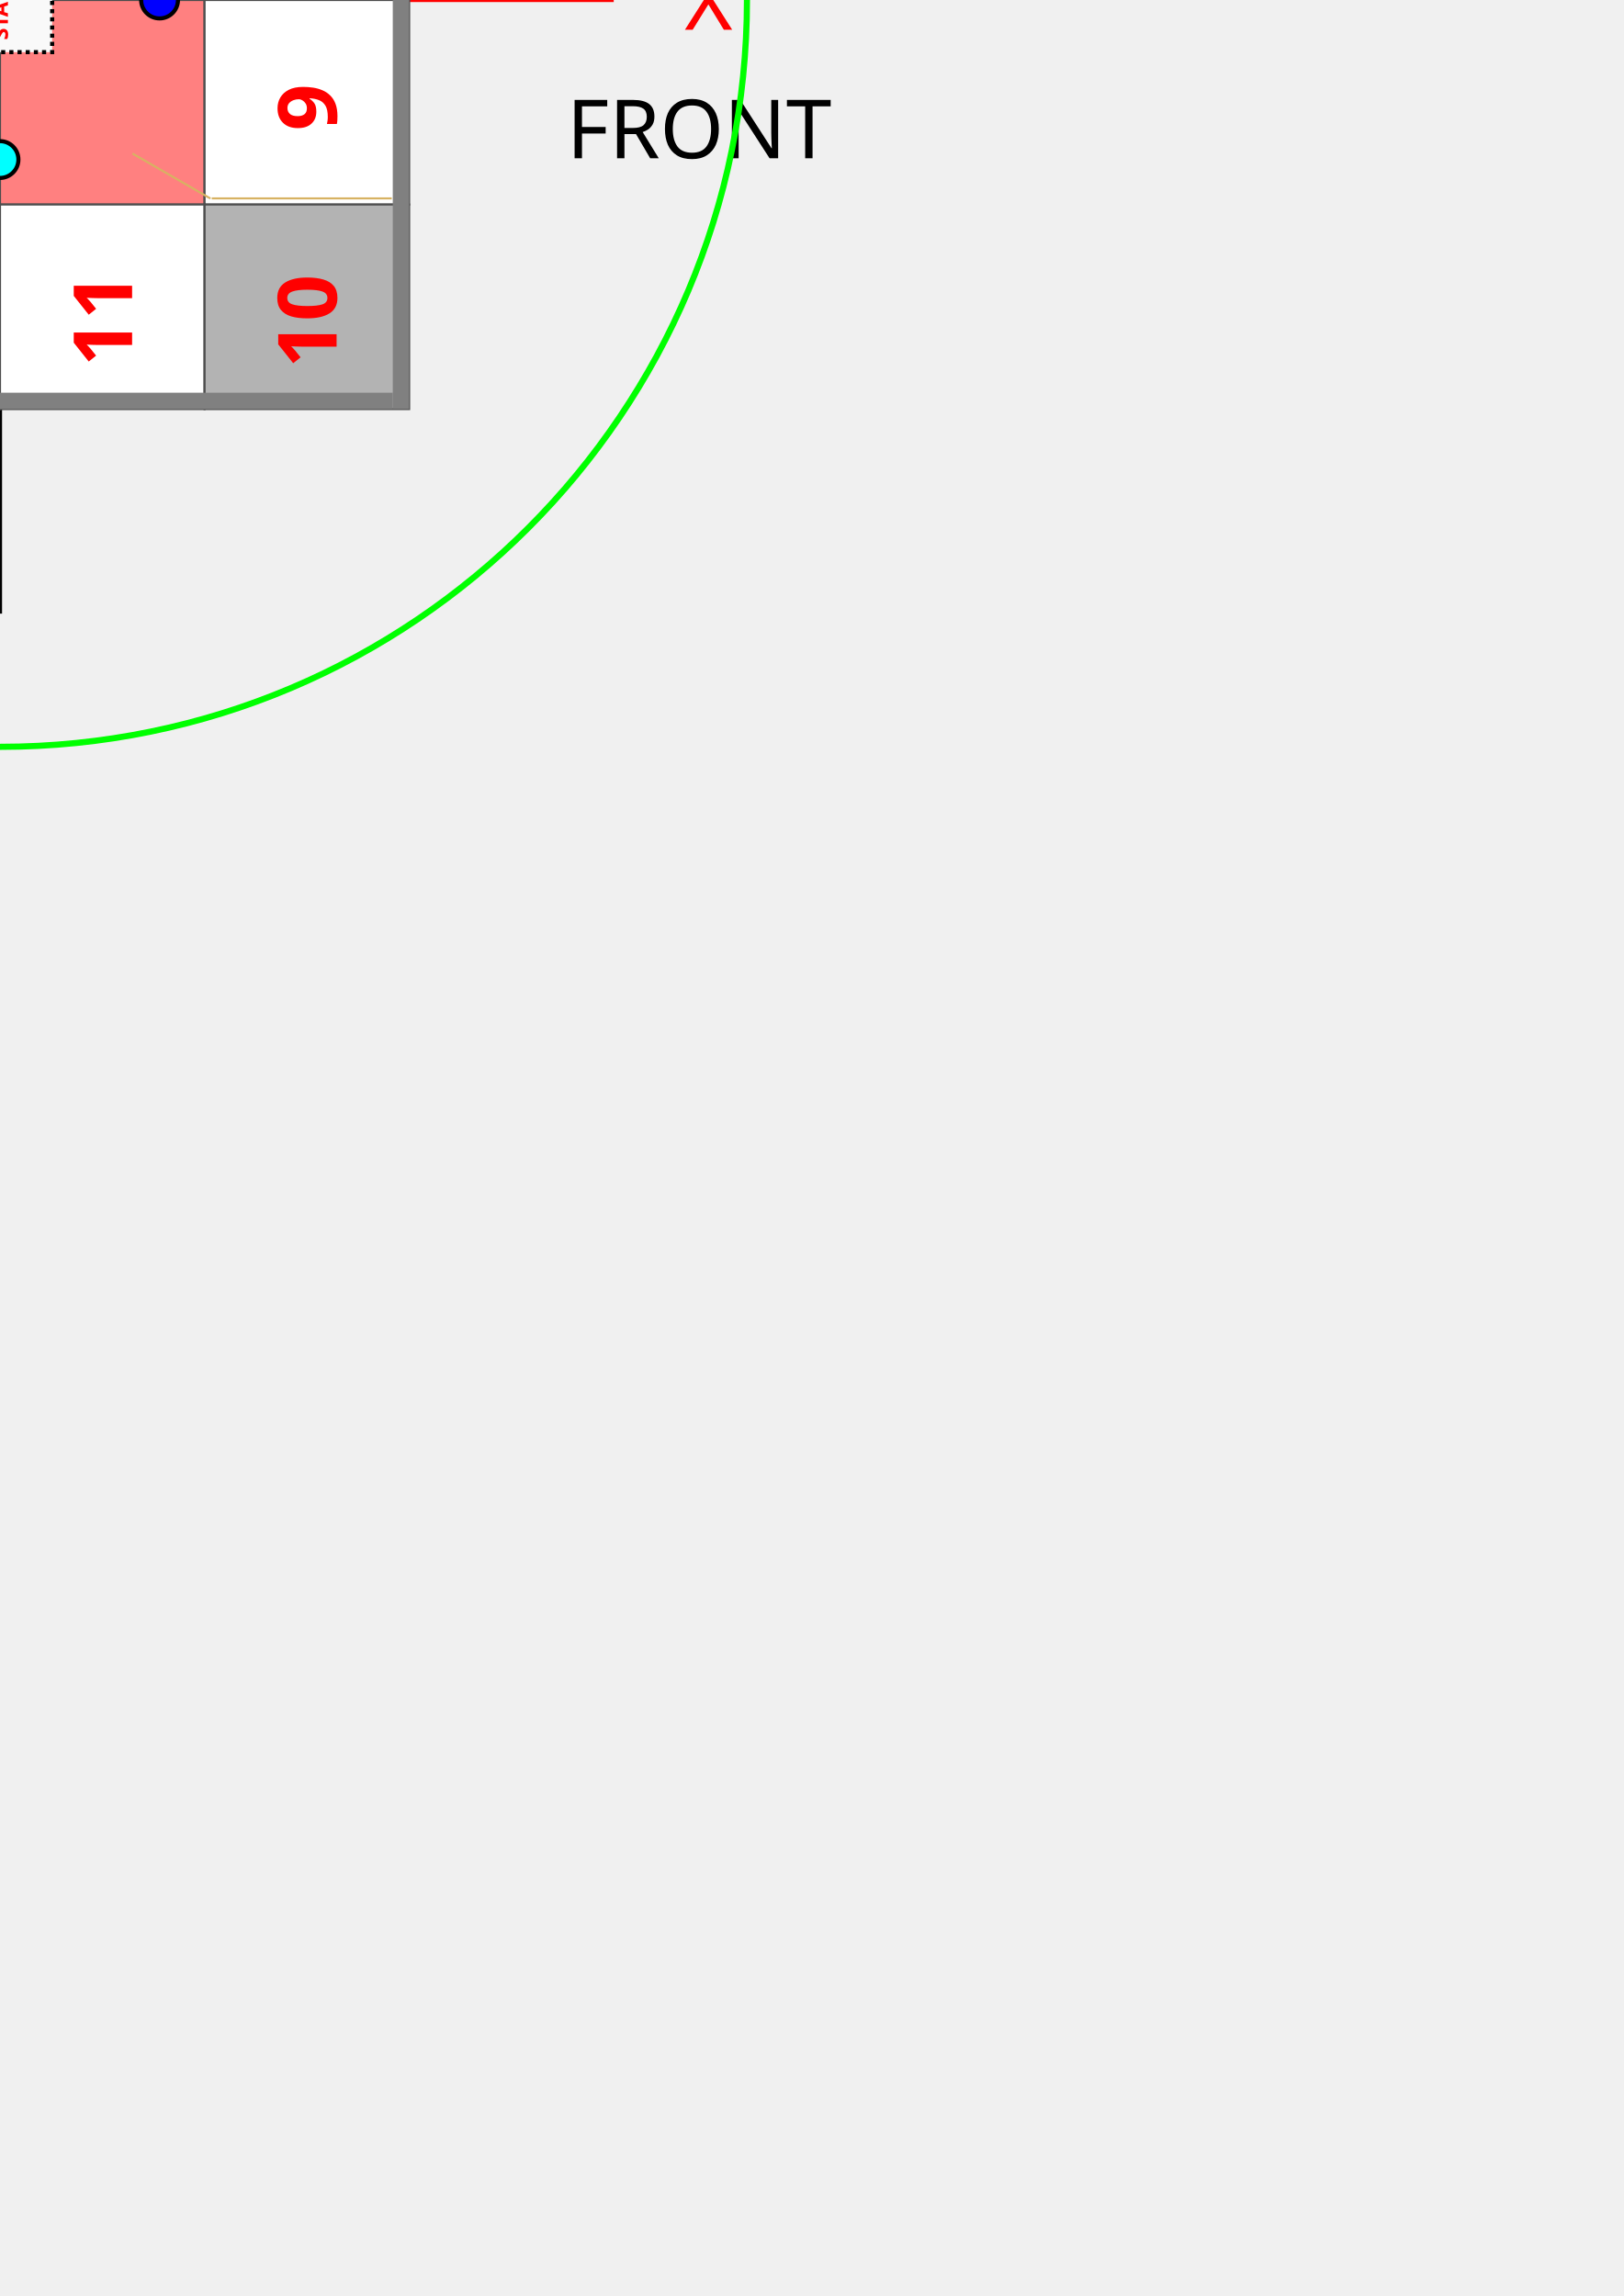
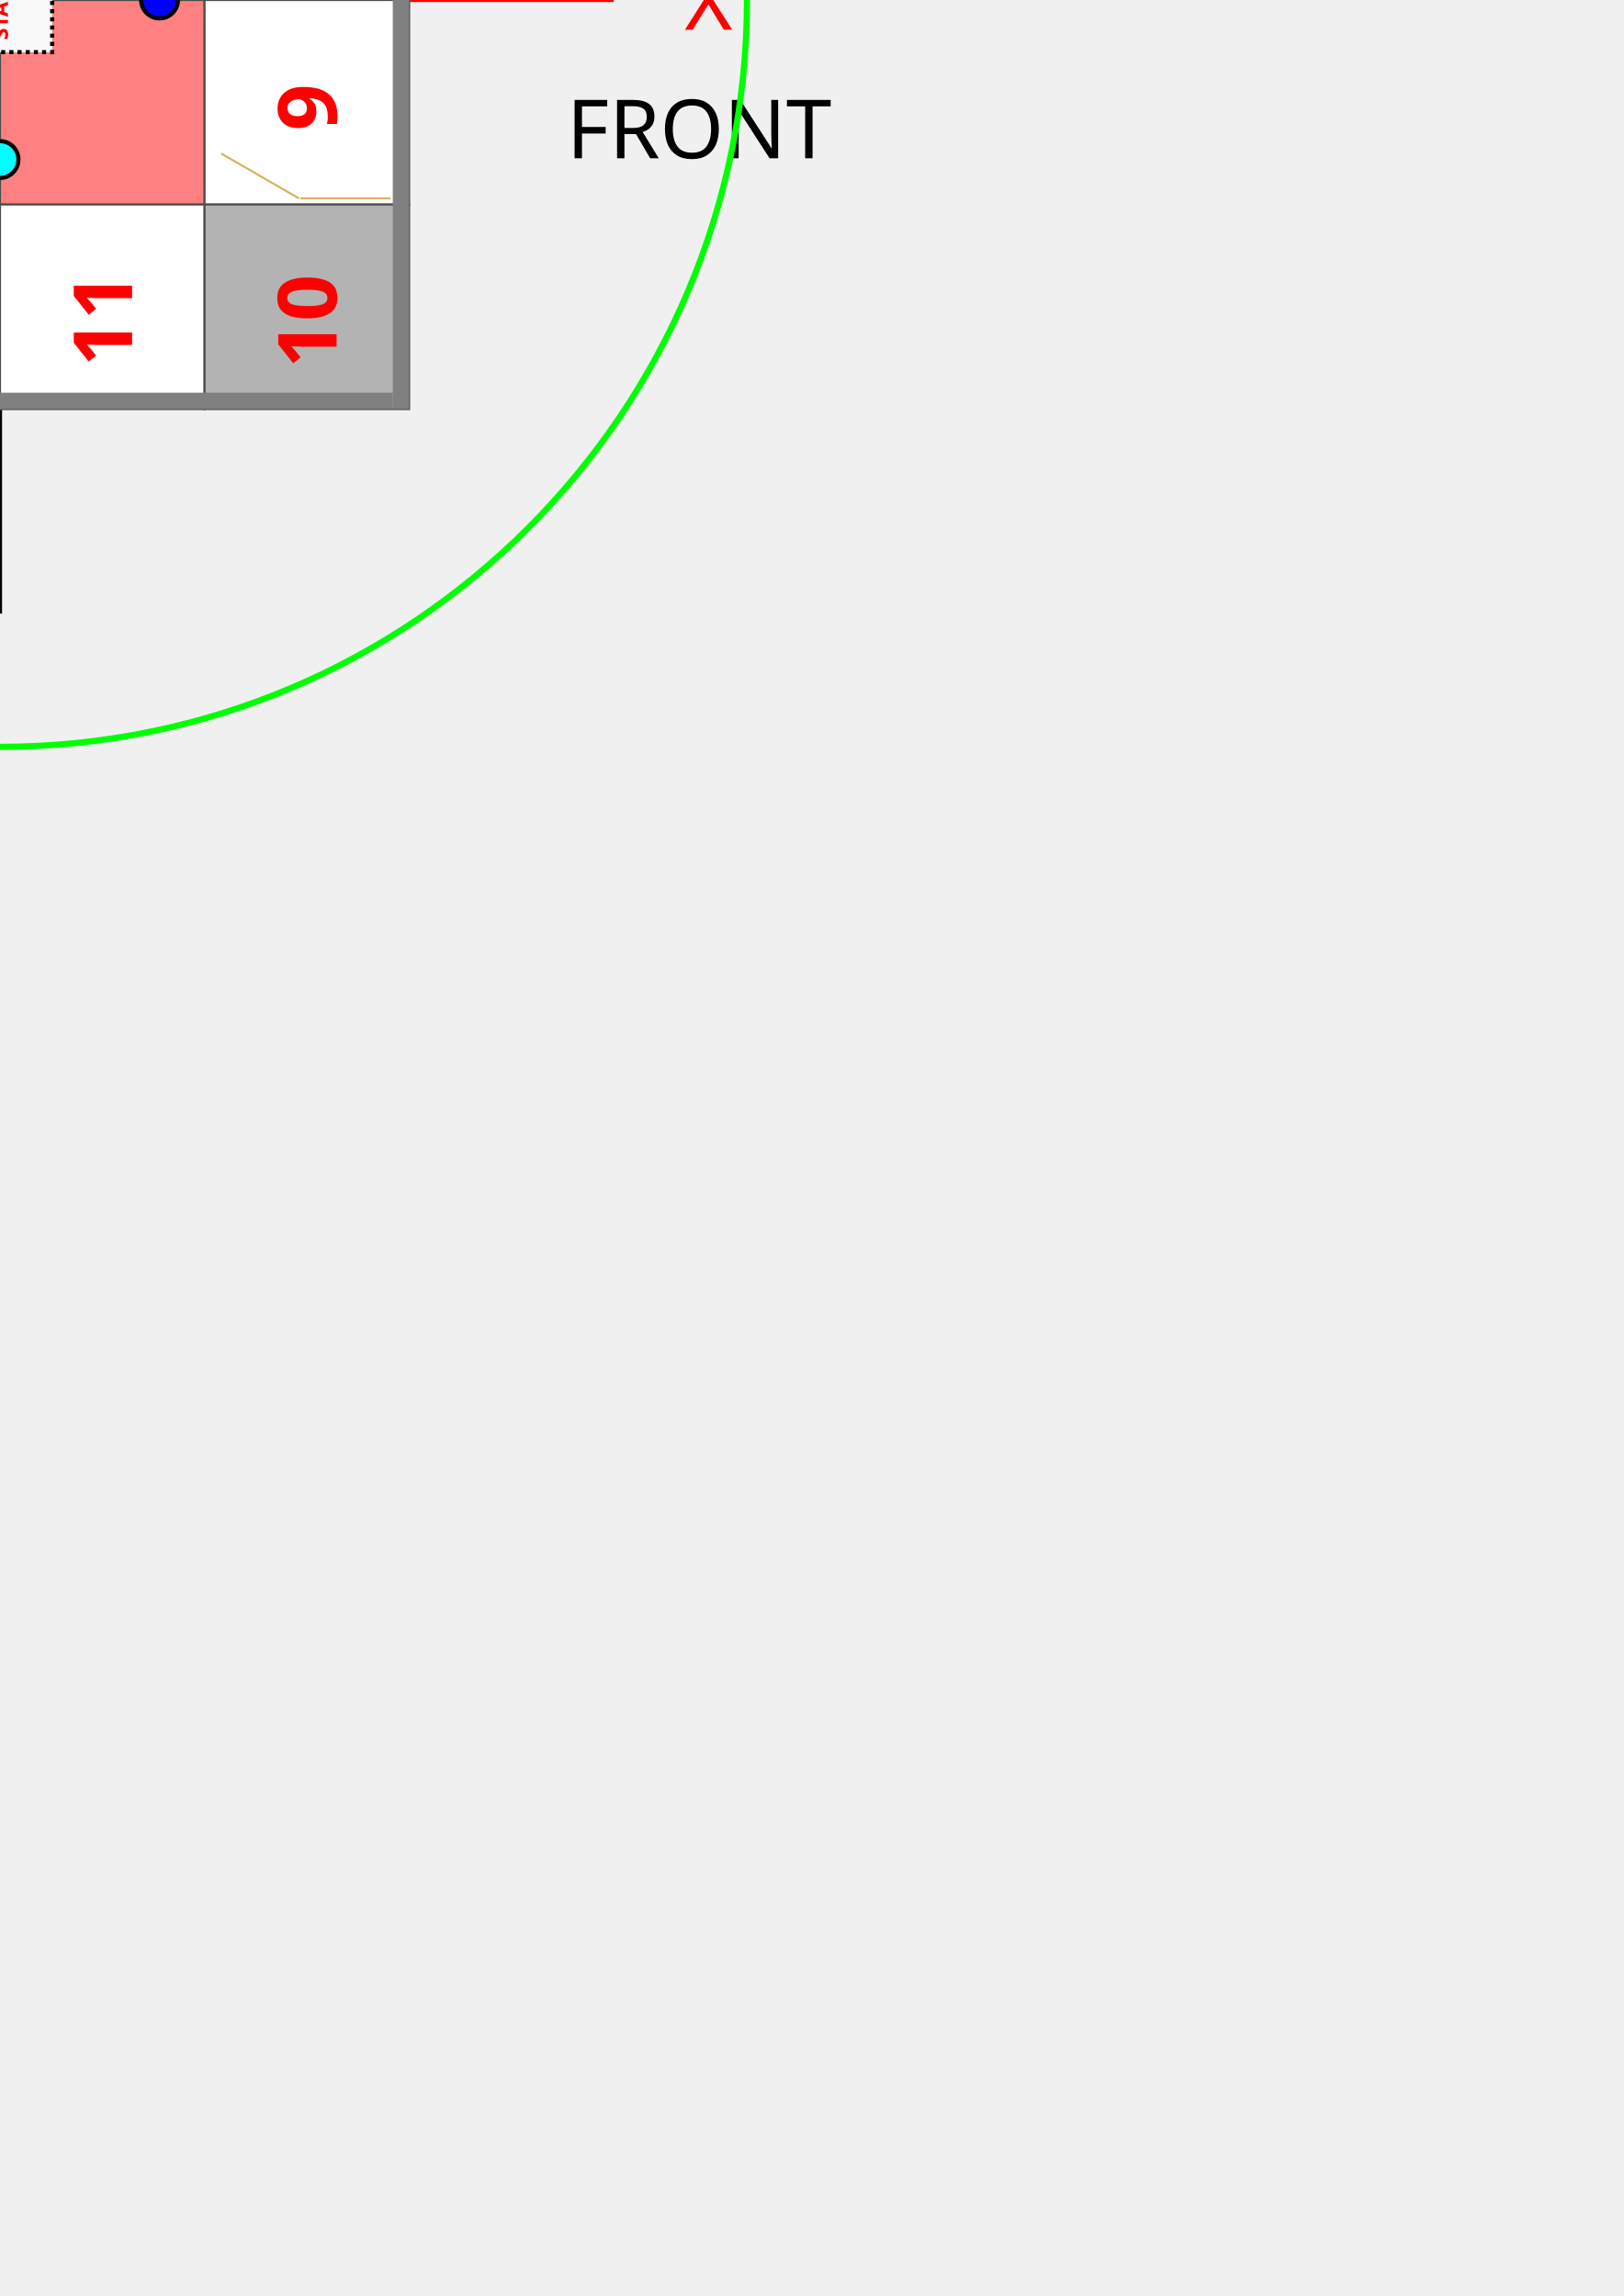
<svg xmlns="http://www.w3.org/2000/svg" width="210mm" height="297mm" viewBox="0 0 210 297" version="1.1" id="svg8">
  <defs id="defs2">
    <marker orient="auto" refY="0" refX="0" id="Arrow1Send" style="overflow:visible">
      <path id="path951" d="M 0,0 5,-5 -12.5,0 5,5 Z" style="fill:#0000ff;fill-opacity:1;fill-rule:evenodd;stroke:#0000ff;stroke-width:1pt;stroke-opacity:1" transform="matrix(-0.2,0,0,-0.2,-1.2,0)" />
    </marker>
    <marker orient="auto" refY="0" refX="0" id="Arrow1Mend" style="overflow:visible">
      <path id="path945" d="M 0,0 5,-5 -12.5,0 5,5 Z" style="fill:#000000;fill-opacity:1;fill-rule:evenodd;stroke:#000000;stroke-width:1pt;stroke-opacity:1" transform="matrix(-0.4,0,0,-0.4,-4,0)" />
    </marker>
    <marker orient="auto" refY="0" refX="0" id="Arrow1Send-7" style="overflow:visible">
      <path id="path951-8" d="M 0,0 5,-5 -12.5,0 5,5 Z" style="fill:#000000;fill-opacity:1;fill-rule:evenodd;stroke:#000000;stroke-width:1pt;stroke-opacity:1" transform="matrix(-0.2,0,0,-0.2,-1.2,0)" />
    </marker>
    <marker orient="auto" refY="0" refX="0" id="Arrow1Send-2" style="overflow:visible">
      <path id="path951-86" d="M 0,0 5,-5 -12.5,0 5,5 Z" style="fill:#0000ff;fill-opacity:1;fill-rule:evenodd;stroke:#0000ff;stroke-width:1pt;stroke-opacity:1" transform="matrix(-0.2,0,0,-0.2,-1.2,0)" />
    </marker>
    <marker orient="auto" refY="0" refX="0" id="Arrow1Send-2-3" style="overflow:visible">
      <path id="path951-86-8" d="M 0,0 5,-5 -12.5,0 5,5 Z" style="fill:#0000ff;fill-opacity:1;fill-rule:evenodd;stroke:#0000ff;stroke-width:1pt;stroke-opacity:1" transform="matrix(-0.2,0,0,-0.2,-1.2,0)" />
    </marker>
    <marker orient="auto" refY="0" refX="0" id="Arrow1Send-6" style="overflow:visible">
      <path id="path951-1" d="M 0,0 5,-5 -12.5,0 5,5 Z" style="fill:#0000ff;fill-opacity:1;fill-rule:evenodd;stroke:#0000ff;stroke-width:1pt;stroke-opacity:1" transform="matrix(-0.2,0,0,-0.2,-1.2,0)" />
    </marker>
    <marker orient="auto" refY="0" refX="0" id="Arrow1Send-1" style="overflow:visible">
      <path id="path951-7" d="M 0,0 5,-5 -12.5,0 5,5 Z" style="fill:#0000ff;fill-opacity:1;fill-rule:evenodd;stroke:#0000ff;stroke-width:1pt;stroke-opacity:1" transform="matrix(-0.2,0,0,-0.2,-1.2,0)" />
    </marker>
    <clipPath clipPathUnits="userSpaceOnUse" id="clipPath1798">
      <rect style="fill:none;fill-opacity:1;stroke:#0000ff;stroke-width:0.265;stroke-miterlimit:4;stroke-dasharray:none;stroke-dashoffset:0;stroke-opacity:1" id="rect1800" width="105.833" height="81.227" x="292.911" y="246.135" />
    </clipPath>
    <marker orient="auto" refY="0" refX="0" id="Arrow1Send-66" style="overflow:visible">
      <path id="path951-6" d="M 0,0 5,-5 -12.5,0 5,5 Z" style="fill:#000000;fill-opacity:1;fill-rule:evenodd;stroke:#000000;stroke-width:1pt;stroke-opacity:1" transform="matrix(-0.2,0,0,-0.2,-1.2,0)" />
    </marker>
    <marker orient="auto" refY="0" refX="0" id="Arrow1Send-6-8" style="overflow:visible">
      <path id="path951-1-5" d="M 0,0 5,-5 -12.5,0 5,5 Z" style="fill:#000000;fill-opacity:1;fill-rule:evenodd;stroke:#000000;stroke-width:1pt;stroke-opacity:1" transform="matrix(-0.2,0,0,-0.2,-1.2,0)" />
    </marker>
    <marker orient="auto" refY="0" refX="0" id="Arrow1Send-1-7" style="overflow:visible">
      <path id="path951-7-2" d="M 0,0 5,-5 -12.5,0 5,5 Z" style="fill:#000000;fill-opacity:1;fill-rule:evenodd;stroke:#000000;stroke-width:1pt;stroke-opacity:1" transform="matrix(-0.2,0,0,-0.2,-1.2,0)" />
    </marker>
  </defs>
  <g id="layer1" transform="translate(0,297)">
    <g id="g849">
      <text xml:space="preserve" style="font-style:normal;font-weight:normal;font-size:10.583px;line-height:1.25;font-family:sans-serif;fill:#ff0000;fill-opacity:1;stroke:none;stroke-width:0.265" x="88.541" y="-293.153" id="text3053">
        <tspan id="tspan3051" x="88.541" y="-293.153" style="fill:#ff0000;stroke-width:0.265">X</tspan>
      </text>
      <text xml:space="preserve" style="font-style:normal;font-weight:normal;font-size:10.583px;line-height:1.25;font-family:sans-serif;fill:#00ff00;fill-opacity:1;stroke:none;stroke-width:0.265" x="-3.256" y="-380.189" id="text3053-4">
        <tspan id="tspan3051-8" x="-3.256" y="-380.189" style="fill:#00ff00;stroke-width:0.265">Y</tspan>
      </text>
      <text xml:space="preserve" style="font-style:normal;font-weight:normal;font-size:10.583px;line-height:1.25;font-family:sans-serif;fill:#000000;fill-opacity:1;stroke:none;stroke-width:0.265" x="15.254" y="-373.493" id="text1795">
        <tspan id="tspan1793" x="15.254" y="-373.493" style="stroke-width:0.265">RIGHT</tspan>
      </text>
      <text xml:space="preserve" style="font-style:normal;font-weight:normal;font-size:10.583px;line-height:1.25;font-family:sans-serif;fill:#000000;fill-opacity:1;stroke:none;stroke-width:0.265" x="-40.684" y="-218.735" id="text1799">
        <tspan id="tspan1797" x="-40.684" y="-218.735" style="stroke-width:0.265">LEFT</tspan>
      </text>
      <text xml:space="preserve" style="font-style:normal;font-weight:normal;font-size:10.583px;line-height:1.25;font-family:sans-serif;fill:#000000;fill-opacity:1;stroke:none;stroke-width:0.265" x="73.287" y="-276.525" id="text1803">
        <tspan id="tspan1801" x="73.287" y="-276.525" style="stroke-width:0.265">FRONT</tspan>
      </text>
      <text xml:space="preserve" style="font-style:normal;font-weight:normal;font-size:10.583px;line-height:1.25;font-family:sans-serif;fill:#000000;fill-opacity:1;stroke:none;stroke-width:0.265" x="-99.444" y="-307.819" id="text1807">
        <tspan id="tspan1805" x="-99.444" y="-307.819" style="stroke-width:0.265">BACK</tspan>
      </text>
      <g id="g1100" transform="translate(-98.83055,-89.55675)">
        <path style="fill:none;stroke:#ff0000;stroke-width:0.529;stroke-linecap:butt;stroke-linejoin:miter;stroke-miterlimit:4;stroke-dasharray:none;stroke-opacity:1" d="M 98.831,-207.443 H 178.206" id="path2557" />
        <path style="fill:none;stroke:#00ff00;stroke-width:0.529;stroke-linecap:butt;stroke-linejoin:miter;stroke-miterlimit:4;stroke-dasharray:none;stroke-opacity:1" d="m 98.831,-207.443 v -79.375" id="path2557-5" />
        <path style="fill:none;stroke:#000000;stroke-width:0.529;stroke-linecap:butt;stroke-linejoin:miter;stroke-miterlimit:4;stroke-dasharray:none;stroke-opacity:1" d="M 19.456,-207.443 H 98.831" id="path2557-7" />
        <path style="fill:none;stroke:#000000;stroke-width:0.529;stroke-linecap:butt;stroke-linejoin:miter;stroke-miterlimit:4;stroke-dasharray:none;stroke-opacity:1" d="m 98.831,-128.068 v -79.375" id="path2557-5-6" />
      </g>
      <path style="fill:#b3b3b3;fill-opacity:1;stroke:#4d4d4d;stroke-width:0.265px;stroke-linecap:butt;stroke-linejoin:miter;stroke-opacity:1" d="m 21.167,-318.167 -1.2e-5,42.333 -42.333,2e-5 1.3e-5,-42.333 z" id="path2332-8-62" />
      <rect style="fill:#000000;fill-opacity:0.196;stroke:#000000;stroke-width:0.605;stroke-miterlimit:4;stroke-dasharray:1.21, 0.605;stroke-dashoffset:0;stroke-opacity:1" id="rect1243" width="13.494" height="13.494" x="290.253" y="-6.747" transform="rotate(-90)" />
      <rect style="fill:#b3b3b3;fill-opacity:1;fill-rule:evenodd;stroke:#4d4d4d;stroke-width:0.265;stroke-linecap:round;stroke-dasharray:none;stroke-opacity:1" id="rect1" width="26.458" height="26.458" x="-52.917" y="-349.917" />
      <rect style="fill:#ffffff;fill-opacity:1;fill-rule:evenodd;stroke:#4d4d4d;stroke-width:0.265;stroke-linecap:round;stroke-dasharray:none;stroke-opacity:1" id="rect1-8" width="26.458" height="26.458" x="-26.458" y="-349.917" />
      <rect style="fill:#b3b3b3;fill-opacity:1;fill-rule:evenodd;stroke:#4d4d4d;stroke-width:0.265;stroke-linecap:round;stroke-dasharray:none;stroke-opacity:1" id="rect1-8-4" width="26.458" height="26.458" x="-4.5117185e-06" y="-349.917" />
      <rect style="fill:#ffffff;fill-opacity:1;fill-rule:evenodd;stroke:#4d4d4d;stroke-width:0.265;stroke-linecap:round;stroke-dasharray:none;stroke-opacity:1" id="rect1-8-4-9" width="26.458" height="26.458" x="26.458" y="-349.917" />
      <rect style="fill:#ffffff;fill-opacity:1;fill-rule:evenodd;stroke:#4d4d4d;stroke-width:0.265;stroke-linecap:round;stroke-dasharray:none;stroke-opacity:1" id="rect2" width="26.458" height="26.458" x="-52.917" y="-323.458" />
      <rect style="fill:#ff8080;fill-opacity:1;fill-rule:evenodd;stroke:#4d4d4d;stroke-width:0.265;stroke-linecap:round;stroke-dasharray:none;stroke-opacity:1" id="rect3" width="26.458" height="26.458" x="-26.458" y="-323.458" />
      <rect style="fill:#ff8080;fill-opacity:1;fill-rule:evenodd;stroke:#4d4d4d;stroke-width:0.265;stroke-linecap:round;stroke-dasharray:none;stroke-opacity:1" id="rect4" width="26.458" height="26.458" x="-4.5117185e-06" y="-323.458" />
      <rect style="fill:#b3b3b3;fill-opacity:1;fill-rule:evenodd;stroke:#4d4d4d;stroke-width:0.265;stroke-linecap:round;stroke-dasharray:none;stroke-opacity:1" id="rect5" width="26.458" height="26.458" x="26.458" y="-323.458" />
      <rect style="fill:#b3b3b3;fill-opacity:1;fill-rule:evenodd;stroke:#4d4d4d;stroke-width:0.265;stroke-linecap:round;stroke-dasharray:none;stroke-opacity:1" id="rect6" width="26.458" height="26.458" x="-52.917" y="-297" />
      <rect style="fill:#ff8080;fill-opacity:1;fill-rule:evenodd;stroke:#4d4d4d;stroke-width:0.265;stroke-linecap:round;stroke-dasharray:none;stroke-opacity:1" id="rect7" width="26.458" height="26.458" x="-26.458" y="-297" />
      <rect style="fill:#ff8080;fill-opacity:1;fill-rule:evenodd;stroke:#4d4d4d;stroke-width:0.265;stroke-linecap:round;stroke-dasharray:none;stroke-opacity:1" id="rect8" width="26.458" height="26.458" x="-4.5117185e-06" y="-297" />
      <rect style="fill:#ffffff;fill-opacity:1;fill-rule:evenodd;stroke:#4d4d4d;stroke-width:0.265;stroke-linecap:round;stroke-dasharray:none;stroke-opacity:1" id="rect9" width="26.458" height="26.458" x="26.458" y="-297" />
      <rect style="fill:#ffffff;fill-opacity:1;fill-rule:evenodd;stroke:#4d4d4d;stroke-width:0.265;stroke-linecap:round;stroke-dasharray:none;stroke-opacity:1" id="rect10" width="26.458" height="26.458" x="-52.917" y="-270.542" />
      <rect style="fill:#b3b3b3;fill-opacity:1;fill-rule:evenodd;stroke:#4d4d4d;stroke-width:0.265;stroke-linecap:round;stroke-dasharray:none;stroke-opacity:1" id="rect11" width="26.458" height="26.458" x="-26.458" y="-270.542" />
      <rect style="fill:#ffffff;fill-opacity:1;fill-rule:evenodd;stroke:#4d4d4d;stroke-width:0.265;stroke-linecap:round;stroke-dasharray:none;stroke-opacity:1" id="rect12" width="26.458" height="26.458" x="-4.5117185e-06" y="-270.542" />
      <rect style="fill:#b3b3b3;fill-opacity:1;fill-rule:evenodd;stroke:#4d4d4d;stroke-width:0.265;stroke-linecap:round;stroke-dasharray:none;stroke-opacity:1" id="rect13" width="26.458" height="26.458" x="26.458" y="-270.542" />
      <rect style="fill:#f9f9f9;fill-opacity:1;stroke:#000000;stroke-width:0.529;stroke-miterlimit:4;stroke-dasharray:0.529, 0.529;stroke-dashoffset:0;stroke-opacity:1" id="rect1243-9" width="13.494" height="13.494" x="290.253" y="-6.747" transform="rotate(-90)" />
      <text xml:space="preserve" style="font-style:normal;font-weight:normal;font-size:10.583px;line-height:1.25;font-family:sans-serif;fill:#000000;fill-opacity:1;stroke:none;stroke-width:0.265" x="253.37" y="-35.83" id="text2597" transform="rotate(-90)">
        <tspan id="tspan2595" x="253.37" y="-35.83" style="font-weight:bold;fill:#ff0000;stroke-width:0.265">1</tspan>
      </text>
      <text xml:space="preserve" style="font-style:normal;font-weight:normal;font-size:10.583px;line-height:1.25;font-family:sans-serif;fill:#000000;fill-opacity:1;stroke:none;stroke-width:0.265" x="279.794" y="-35.765" id="text2597-9" transform="rotate(-90)">
        <tspan id="tspan2595-5" x="279.794" y="-35.765" style="font-weight:bold;fill:#ff0000;stroke-width:0.265">2</tspan>
      </text>
      <text xml:space="preserve" style="font-style:normal;font-weight:normal;font-size:10.583px;line-height:1.25;font-family:sans-serif;fill:#000000;fill-opacity:1;stroke:none;stroke-width:0.265" x="306.47" y="-35.84" id="text2597-9-8" transform="rotate(-90)">
        <tspan id="tspan2595-5-3" x="306.47" y="-35.84" style="font-weight:bold;fill:#ff0000;stroke-width:0.265">3</tspan>
      </text>
      <text xml:space="preserve" style="font-style:normal;font-weight:normal;font-size:10.583px;line-height:1.25;font-family:sans-serif;fill:#000000;fill-opacity:1;stroke:none;stroke-width:0.265" x="332.918" y="-35.851" id="text2597-9-8-8" transform="rotate(-90)">
        <tspan id="tspan2595-5-3-3" x="332.918" y="-35.851" style="font-weight:bold;fill:#ff0000;stroke-width:0.265">4</tspan>
      </text>
      <text xml:space="preserve" style="font-style:normal;font-weight:normal;font-size:10.583px;line-height:1.25;font-family:sans-serif;fill:#000000;fill-opacity:1;stroke:none;stroke-width:0.265" x="332.848" y="17.069" id="text2597-9-8-8-2-9" transform="rotate(-90)">
        <tspan id="tspan2595-5-3-3-8-7" x="332.848" y="17.069" style="font-weight:bold;fill:#ff0000;stroke-width:0.265">6</tspan>
      </text>
      <text xml:space="preserve" style="font-style:normal;font-weight:normal;font-size:10.583px;line-height:1.25;font-family:sans-serif;fill:#000000;fill-opacity:1;stroke:none;stroke-width:0.265" x="332.866" y="43.535" id="text2597-9-8-8-2-9-5" transform="rotate(-90)">
        <tspan id="tspan2595-5-3-3-8-7-1" x="332.866" y="43.535" style="font-weight:bold;fill:#ff0000;stroke-width:0.265">7</tspan>
      </text>
      <text xml:space="preserve" style="font-style:normal;font-weight:normal;font-size:10.583px;line-height:1.25;font-family:sans-serif;fill:#000000;fill-opacity:1;stroke:none;stroke-width:0.265" x="306.467" y="43.535" id="text2597-9-8-8-2-9-5-7" transform="rotate(-90)">
        <tspan id="tspan2595-5-3-3-8-7-1-8" x="306.467" y="43.535" style="font-weight:bold;fill:#ff0000;stroke-width:0.265">8</tspan>
      </text>
      <text xml:space="preserve" style="font-style:normal;font-weight:normal;font-size:10.583px;line-height:1.25;font-family:sans-serif;fill:#000000;fill-opacity:1;stroke:none;stroke-width:0.265" x="280.086" y="43.537" id="text2597-9-8-8-2-9-5-7-5" transform="rotate(-90)">
        <tspan id="tspan2595-5-3-3-8-7-1-8-5" x="280.086" y="43.537" style="font-weight:bold;fill:#ff0000;stroke-width:0.265">9</tspan>
      </text>
      <text xml:space="preserve" style="font-style:normal;font-weight:normal;font-size:10.583px;line-height:1.25;font-family:sans-serif;fill:#000000;fill-opacity:1;stroke:none;stroke-width:0.265" x="249.391" y="43.532" id="text2597-9-8-8-2-9-5-7-5-1" transform="rotate(-90)">
        <tspan id="tspan2595-5-3-3-8-7-1-8-5-4" x="249.391" y="43.532" style="font-weight:bold;fill:#ff0000;stroke-width:0.265">10</tspan>
      </text>
      <text xml:space="preserve" style="font-style:normal;font-weight:normal;font-size:10.583px;line-height:1.25;font-family:sans-serif;fill:#000000;fill-opacity:1;stroke:none;stroke-width:0.265" x="332.848" y="-9.462" id="text2597-9-8-8-2" transform="rotate(-90)">
        <tspan id="tspan2595-5-3-3-8" x="332.848" y="-9.462" style="font-weight:bold;fill:#ff0000;stroke-width:0.265">5</tspan>
      </text>
      <text xml:space="preserve" style="font-style:normal;font-weight:normal;font-size:10.583px;line-height:1.25;font-family:sans-serif;fill:#000000;fill-opacity:1;stroke:none;stroke-width:0.265" x="249.608" y="17.087" id="text13" transform="rotate(-90)">
        <tspan id="tspan13" x="249.608" y="17.087" style="font-weight:bold;fill:#ff0000;stroke-width:0.265">11</tspan>
      </text>
      <text xml:space="preserve" style="font-style:normal;font-weight:normal;font-size:10.583px;line-height:1.25;font-family:sans-serif;fill:#000000;fill-opacity:1;stroke:none;stroke-width:0.265" x="249.365" y="-9.307" id="text14" transform="rotate(-90)">
        <tspan id="tspan14" x="249.365" y="-9.307" style="font-weight:bold;fill:#ff0000;stroke-width:0.265">12</tspan>
      </text>
      <text xml:space="preserve" style="font-style:normal;font-weight:normal;font-size:2.822px;line-height:1.25;font-family:sans-serif;fill:#000000;fill-opacity:1;stroke:none;stroke-width:0.265" x="291.828" y="1.026" id="text15" transform="rotate(-90)">
        <tspan id="tspan15" x="291.828" y="1.026" style="font-weight:bold;font-size:2.822px;fill:#ff0000;stroke-width:0.265">START</tspan>
      </text>
      <g id="g16">
        <rect y="-349.917" x="50.8" height="105.833" width="2.117" id="rect971-4-6-6-6-5-3-5" style="fill:#808080;fill-opacity:1;stroke:none;stroke-width:2.892;stroke-miterlimit:4;stroke-dasharray:none;stroke-dashoffset:0;stroke-opacity:1" />
        <rect transform="rotate(-90)" y="-50.8" x="244.083" height="101.6" width="2.117" id="rect971-4-6-6-6-5-3" style="fill:#808080;fill-opacity:1;stroke:none;stroke-width:2.892;stroke-miterlimit:4;stroke-dasharray:none;stroke-dashoffset:0;stroke-opacity:1" />
        <rect transform="rotate(-90)" y="-50.8" x="347.8" height="101.6" width="2.117" id="rect971-4-6-6-6" style="fill:#808080;fill-opacity:1;stroke:none;stroke-width:2.892;stroke-miterlimit:4;stroke-dasharray:none;stroke-dashoffset:0;stroke-opacity:1" />
        <rect transform="scale(-1)" y="244.083" x="50.8" height="105.833" width="2.117" id="rect971-4-6-6-6-5" style="fill:#808080;fill-opacity:1;stroke:none;stroke-width:2.892;stroke-miterlimit:4;stroke-dasharray:none;stroke-dashoffset:0;stroke-opacity:1" />
      </g>
      <circle style="fill:#ffff00;fill-opacity:1;stroke:#000000;stroke-width:0.529;stroke-miterlimit:4;stroke-dasharray:none;stroke-dashoffset:0;stroke-opacity:1" id="path2815-3-3-7" cx="-20.637" cy="-297" r="2.381" />
-       <g id="g14">
-         <rect transform="scale(1,-1)" y="322.532" x="-50.668" height="0.265" width="23.283" id="rect17" style="fill:#d7b262;fill-opacity:1;stroke:none;stroke-width:0.01;stroke-miterlimit:4;stroke-dasharray:none;stroke-dashoffset:0;stroke-opacity:1" />
+       <g id="g1" transform="translate(-11.47163)">
+         <rect transform="scale(-1)" y="322.532" x="27.384" height="0.265" width="11.642" id="rect17" style="fill:#d7b262;fill-opacity:1;stroke:none;stroke-width:0.01;stroke-miterlimit:4;stroke-dasharray:none;stroke-dashoffset:0;stroke-opacity:1" />
        <rect transform="matrix(0.8660254,0.5,0.5,-0.8660254,0,0)" y="265.71" x="-184.913" height="0.265" width="11.642" id="rect14" style="fill:#d7b262;fill-opacity:1;stroke:none;stroke-width:0.01;stroke-miterlimit:4;stroke-dasharray:none;stroke-dashoffset:0;stroke-opacity:1" />
-       </g>
-       <g id="g17" transform="rotate(90,-1.0517578e-5,-297)">
-         <rect transform="scale(1,-1)" y="322.532" x="-50.668" height="0.265" width="23.283" id="rect15" style="fill:#d7b262;fill-opacity:1;stroke:none;stroke-width:0.01;stroke-miterlimit:4;stroke-dasharray:none;stroke-dashoffset:0;stroke-opacity:1" />
-         <rect transform="matrix(0.8660254,0.5,0.5,-0.8660254,0,0)" y="265.71" x="-184.913" height="0.265" width="11.642" id="rect16" style="fill:#d7b262;fill-opacity:1;stroke:none;stroke-width:0.01;stroke-miterlimit:4;stroke-dasharray:none;stroke-dashoffset:0;stroke-opacity:1" />
-       </g>
-       <g id="g19" transform="rotate(180,-1.0258789e-5,-297)">
-         <rect transform="scale(1,-1)" y="322.532" x="-50.668" height="0.265" width="23.283" id="rect18" style="fill:#d7b262;fill-opacity:1;stroke:none;stroke-width:0.01;stroke-miterlimit:4;stroke-dasharray:none;stroke-dashoffset:0;stroke-opacity:1" />
-         <rect transform="matrix(0.8660254,0.5,0.5,-0.8660254,0,0)" y="265.71" x="-184.913" height="0.265" width="11.642" id="rect19" style="fill:#d7b262;fill-opacity:1;stroke:none;stroke-width:0.01;stroke-miterlimit:4;stroke-dasharray:none;stroke-dashoffset:0;stroke-opacity:1" />
-       </g>
-       <g id="g21" transform="rotate(-90,-1.0258789e-5,-297)">
-         <rect transform="scale(1,-1)" y="322.532" x="-50.668" height="0.265" width="23.283" id="rect20" style="fill:#d7b262;fill-opacity:1;stroke:none;stroke-width:0.01;stroke-miterlimit:4;stroke-dasharray:none;stroke-dashoffset:0;stroke-opacity:1" />
-         <rect transform="matrix(0.8660254,0.5,0.5,-0.8660254,0,0)" y="265.71" x="-184.913" height="0.265" width="11.642" id="rect21" style="fill:#d7b262;fill-opacity:1;stroke:none;stroke-width:0.01;stroke-miterlimit:4;stroke-dasharray:none;stroke-dashoffset:0;stroke-opacity:1" />
      </g>
      <circle style="fill:#ff00ff;fill-opacity:1;stroke:#000000;stroke-width:0.529;stroke-miterlimit:4;stroke-dasharray:none;stroke-dashoffset:0;stroke-opacity:1" id="circle22" cx="-317.638" cy="8.4472658e-06" r="2.381" transform="rotate(90)" />
      <circle style="fill:#0000ff;fill-opacity:1;stroke:#000000;stroke-width:0.529;stroke-miterlimit:4;stroke-dasharray:none;stroke-dashoffset:0;stroke-opacity:1" id="circle23" cx="-20.637" cy="297" r="2.381" transform="scale(-1)" />
-       <circle style="fill:none;stroke:#00ff00;stroke-width:0.794" id="path1905" cx="9.4824218e-06" cy="297" r="96.606" transform="scale(-1)" />
+       <circle style="fill:none;stroke:#00ff00;stroke-width:0.794" id="path1905" cx="-297" cy="9.4824218e-06" r="96.606" transform="rotate(90)" />
      <circle style="fill:#00ffff;fill-opacity:1;stroke:#000000;stroke-width:0.529;stroke-miterlimit:4;stroke-dasharray:none;stroke-dashoffset:0;stroke-opacity:1" id="circle24" cx="276.363" cy="-8.4472658e-06" r="2.381" transform="rotate(-90)" />
-       <g id="g3165" transform="matrix(1.36612,0,0,1.36612,-164.4306,85.00067)">
-         <path style="fill:none;stroke:#00ff00;stroke-width:0.265px;stroke-linecap:butt;stroke-linejoin:miter;stroke-opacity:1" d="m 65.773,-267.914 v 3.508" id="path3099" />
+       <g id="g3063" transform="translate(20.97638,-63.68244)" style="stroke:#000000">
+         <circle style="fill:none;stroke:#000000;stroke-width:0.265" id="path3667-5" cx="-36.564" cy="-300.64" r="5.821" />
+         <circle style="fill:none;stroke:#000000;stroke-width:0.265" id="path3667" cx="-36.564" cy="-300.64" r="3.797" />
+       </g>
+       <g id="g26" transform="rotate(90,5.735805,-302.7359)">
+         <rect transform="scale(-1)" y="322.532" x="27.384" height="0.265" width="11.642" id="rect25" style="fill:#d7b262;fill-opacity:1;stroke:none;stroke-width:0.01;stroke-miterlimit:4;stroke-dasharray:none;stroke-dashoffset:0;stroke-opacity:1" />
+         <rect transform="matrix(0.8660254,0.5,0.5,-0.8660254,0,0)" y="265.71" x="-184.913" height="0.265" width="11.642" id="rect26" style="fill:#d7b262;fill-opacity:1;stroke:none;stroke-width:0.01;stroke-miterlimit:4;stroke-dasharray:none;stroke-dashoffset:0;stroke-opacity:1" />
+       </g>
+       <g id="g28" transform="rotate(180,5.735807,-297)">
+         <rect transform="scale(-1)" y="322.532" x="27.384" height="0.265" width="11.642" id="rect27" style="fill:#d7b262;fill-opacity:1;stroke:none;stroke-width:0.01;stroke-miterlimit:4;stroke-dasharray:none;stroke-dashoffset:0;stroke-opacity:1" />
+         <rect transform="matrix(0.8660254,0.5,0.5,-0.8660254,0,0)" y="265.71" x="-184.913" height="0.265" width="11.642" id="rect28" style="fill:#d7b262;fill-opacity:1;stroke:none;stroke-width:0.01;stroke-miterlimit:4;stroke-dasharray:none;stroke-dashoffset:0;stroke-opacity:1" />
+       </g>
+       <g id="g30" transform="rotate(-90,5.735807,-291.2642)">
+         <rect transform="scale(-1)" y="322.532" x="27.384" height="0.265" width="11.642" id="rect29" style="fill:#d7b262;fill-opacity:1;stroke:none;stroke-width:0.01;stroke-miterlimit:4;stroke-dasharray:none;stroke-dashoffset:0;stroke-opacity:1" />
+         <rect transform="matrix(0.8660254,0.5,0.5,-0.8660254,0,0)" y="265.71" x="-184.913" height="0.265" width="11.642" id="rect30" style="fill:#d7b262;fill-opacity:1;stroke:none;stroke-width:0.01;stroke-miterlimit:4;stroke-dasharray:none;stroke-dashoffset:0;stroke-opacity:1" />
+       </g>
+       <g id="g3165" transform="matrix(1.36612,0,0,1.36612,-160.355,27.4711)">
+         <path style="fill:none;stroke:#00ff00;stroke-width:0.265px;stroke-linecap:butt;stroke-linejoin:miter;stroke-opacity:1" d="m 65.773,-267.914 -6.9e-5,3.508" id="path3099" />
        <path style="fill:none;stroke:#ff0000;stroke-width:0.265px;stroke-linecap:butt;stroke-linejoin:miter;stroke-opacity:1" d="M 69.281,-264.406 H 65.773" id="path3099-2" />
        <path style="fill:none;stroke:#000000;stroke-width:0.265px;stroke-linecap:butt;stroke-linejoin:miter;stroke-opacity:1" d="m 65.773,-260.898 v -3.508" id="path3099-3" />
        <path style="fill:none;stroke:#000000;stroke-width:0.265px;stroke-linecap:butt;stroke-linejoin:miter;stroke-opacity:1" d="m 62.265,-264.406 h 3.508" id="path3099-2-7" />
      </g>
-       <g id="g3063" transform="translate(20.97638,-63.68244)" style="stroke:#000000">
-         <circle style="fill:none;stroke:#000000;stroke-width:0.265" id="path3667-5" cx="-36.564" cy="-300.64" r="5.821" />
-         <circle style="fill:none;stroke:#000000;stroke-width:0.265" id="path3667" cx="-36.564" cy="-300.64" r="3.797" />
-       </g>
    </g>
  </g>
</svg>
